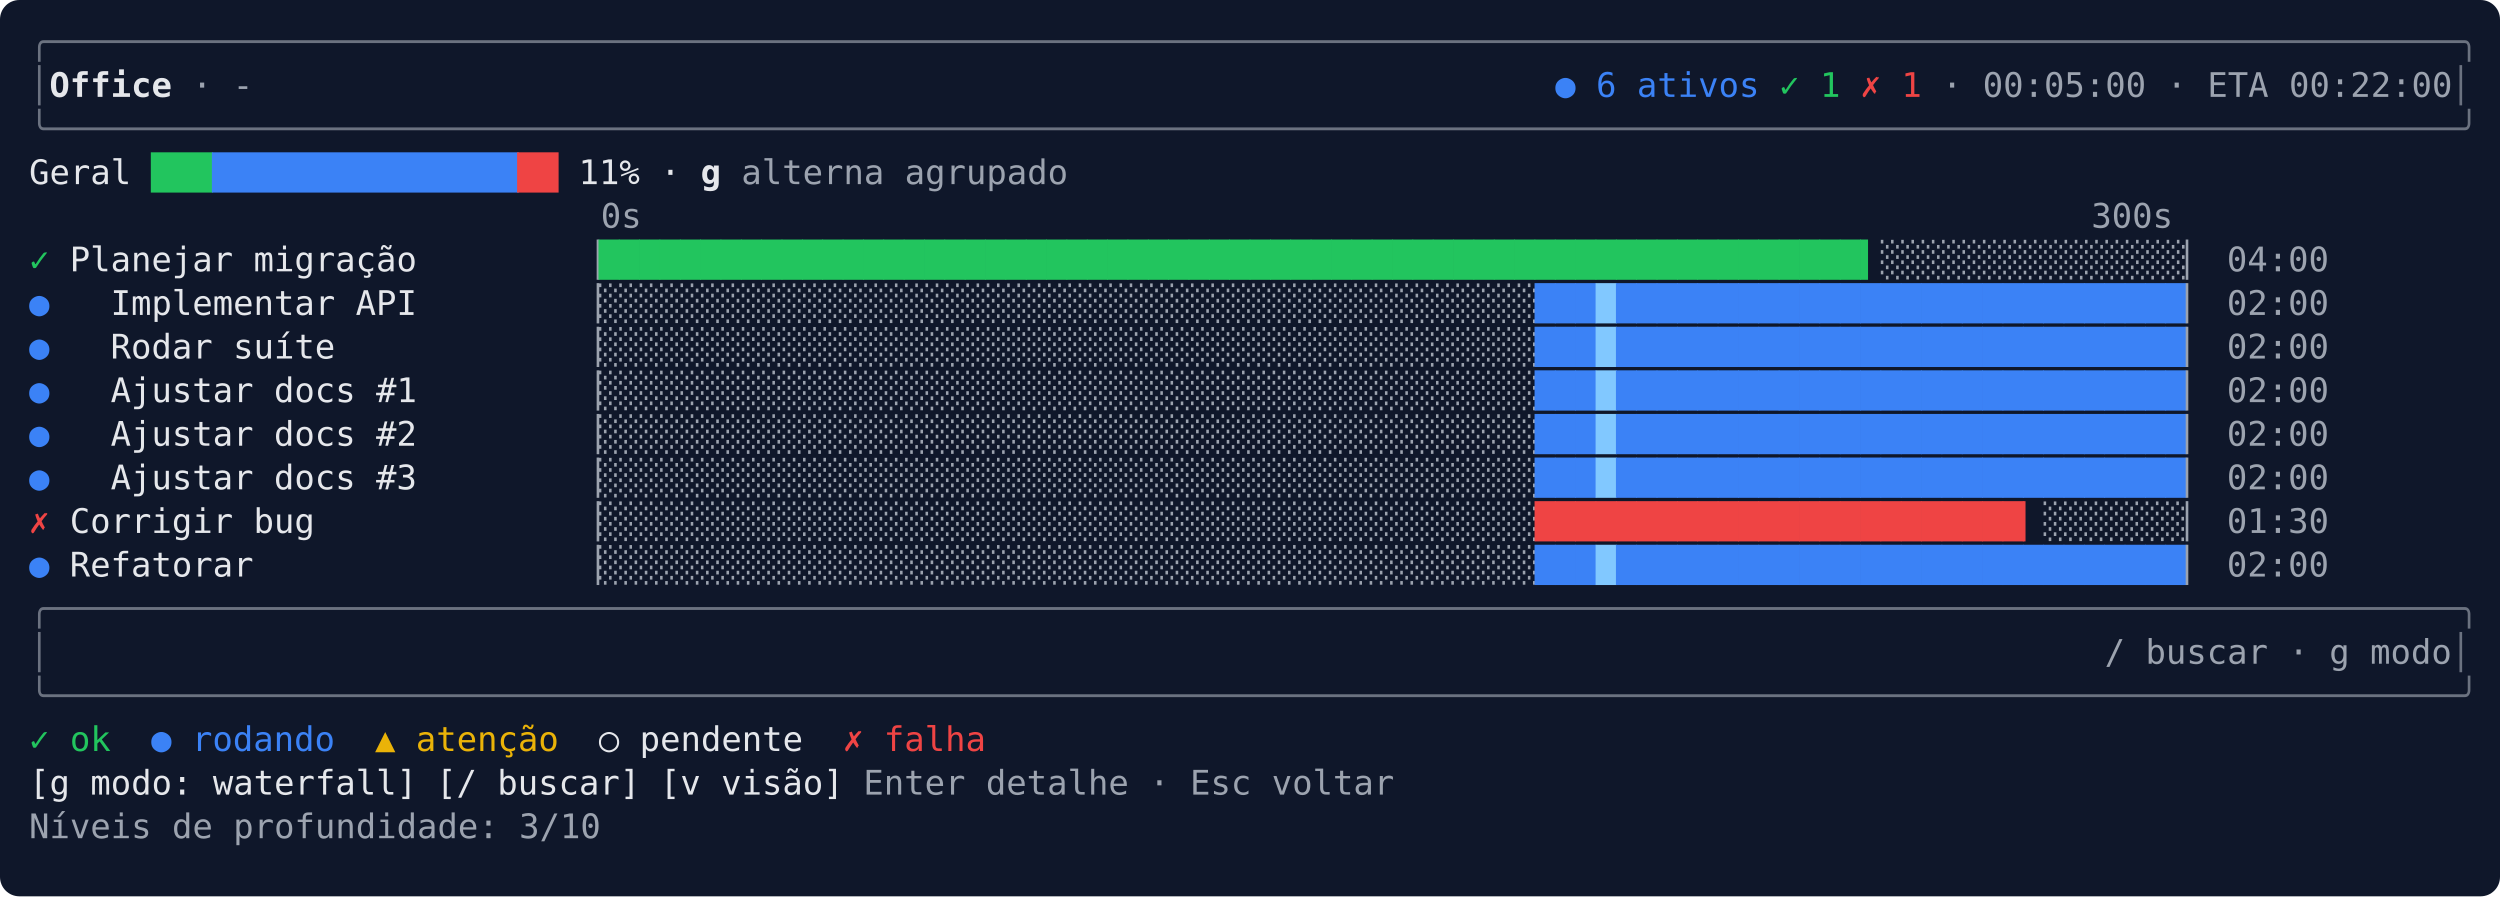
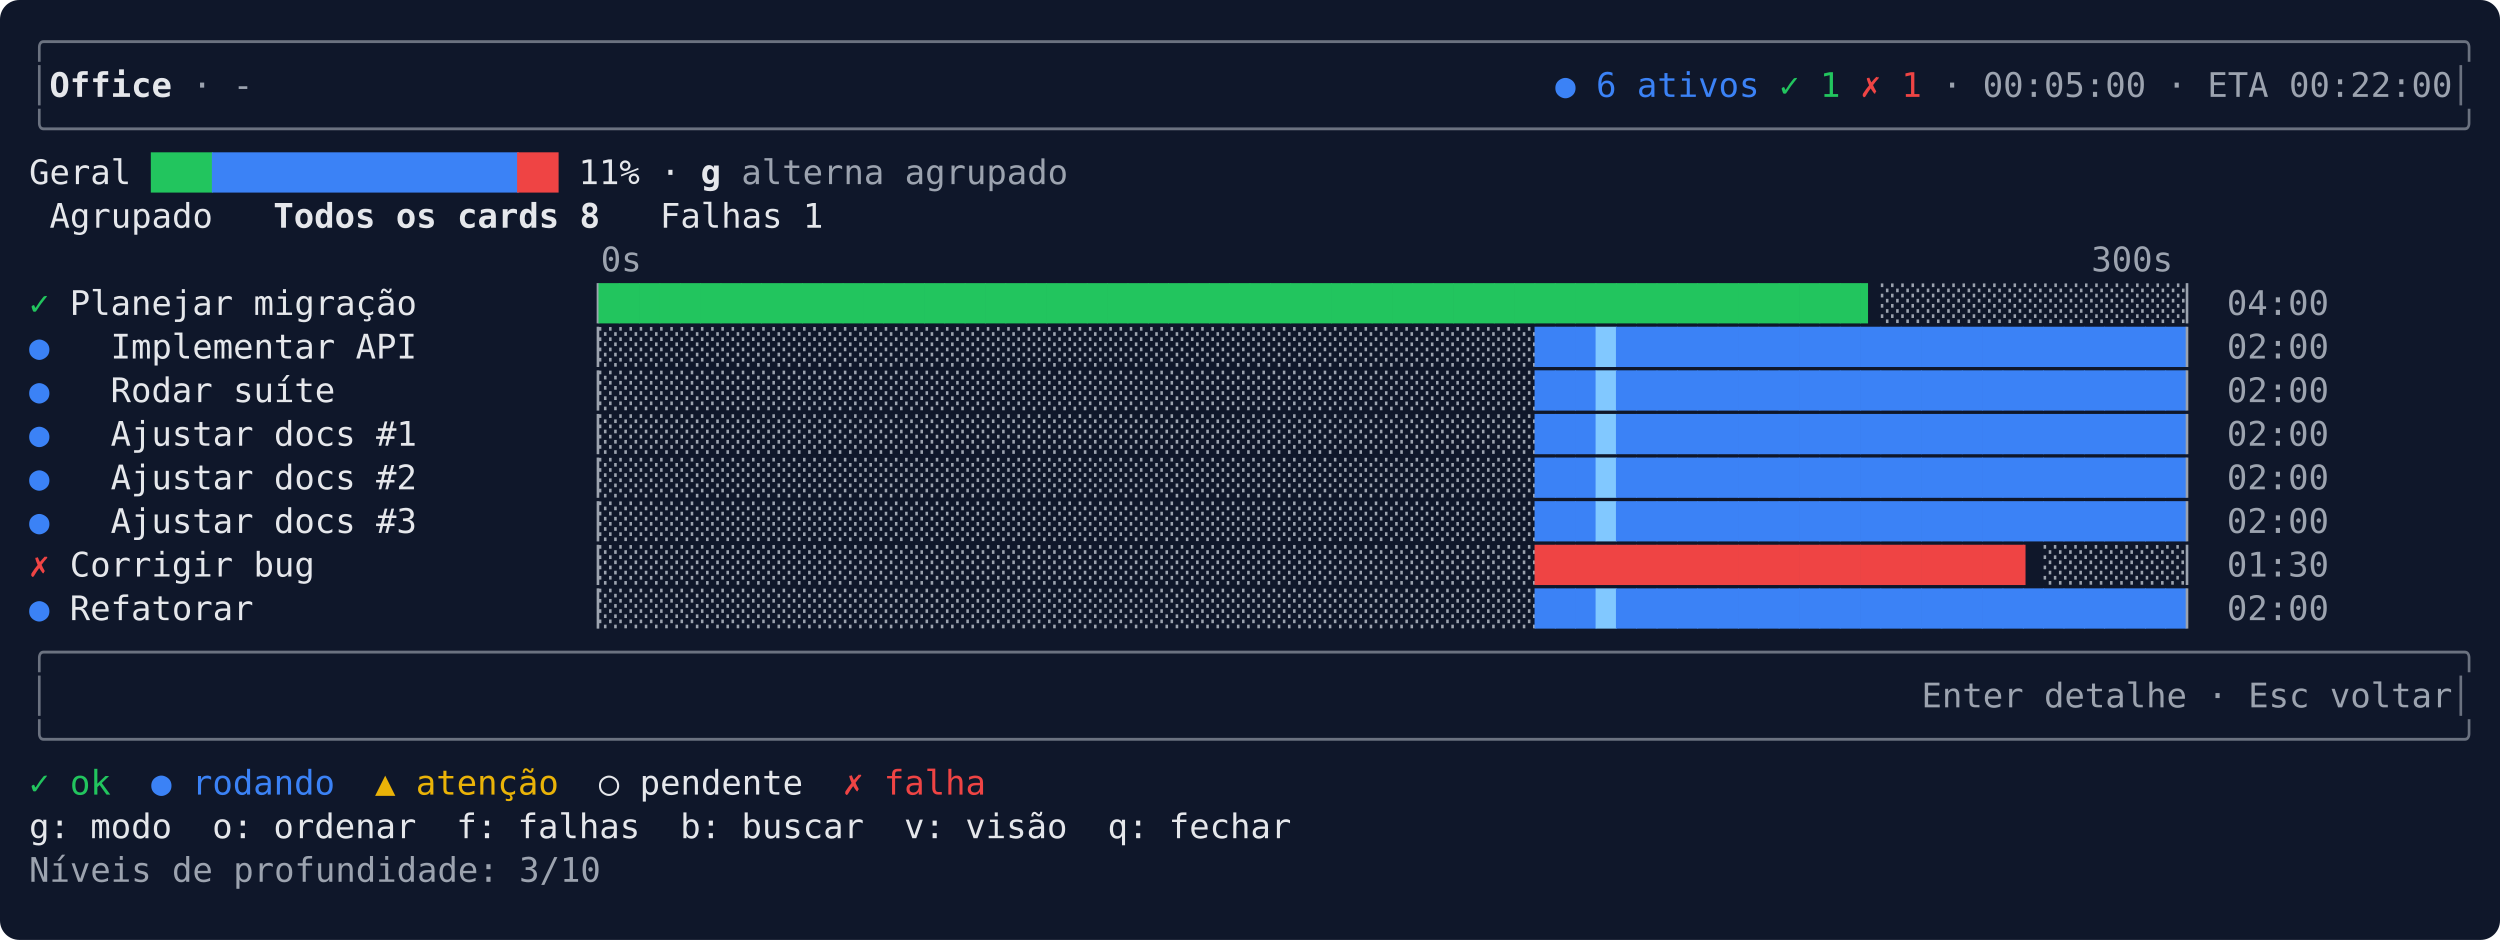
- <svg xmlns="http://www.w3.org/2000/svg" width="1032" height="370" font-family="Menlo,Consolas,monospace" font-size="14">
+ <svg xmlns="http://www.w3.org/2000/svg" width="1032" height="388" font-family="Menlo,Consolas,monospace" font-size="14">
  <rect width="100%" height="100%" rx="8" fill="#0f172a" />
  <text y="22">
    <tspan x="12.0" fill="#6b7280" xml:space="preserve">╭──────────────────────────────────────────────────────────────────────────────────────────────────────────────────────╮</tspan>
  </text>
  <text y="40">
    <tspan x="12.0" fill="#6b7280" xml:space="preserve">│</tspan>
    <tspan x="20.4" fill="#e5e7eb" font-weight="bold" xml:space="preserve">Office</tspan>
    <tspan x="70.8" fill="#9ca3af" xml:space="preserve"> · -</tspan>
    <tspan x="104.4" fill="#e5e7eb" xml:space="preserve">                                                                </tspan>
    <tspan x="642.0" fill="#3b82f6" xml:space="preserve">● 6 ativos</tspan>
    <tspan x="726.0" fill="#22c55e" xml:space="preserve"> ✓ 1</tspan>
    <tspan x="759.6" fill="#ef4444" xml:space="preserve"> ✗ 1</tspan>
    <tspan x="793.2" fill="#9ca3af" xml:space="preserve"> · 00:05:00 · ETA 00:22:00</tspan>
    <tspan x="1011.6" fill="#6b7280" xml:space="preserve">│</tspan>
  </text>
  <text y="58">
    <tspan x="12.0" fill="#6b7280" xml:space="preserve">╰──────────────────────────────────────────────────────────────────────────────────────────────────────────────────────╯</tspan>
  </text>
  <text y="76">
    <tspan x="12.0" fill="#e5e7eb" xml:space="preserve">Geral </tspan>
    <tspan x="62.4" fill="#22c55e" xml:space="preserve">███</tspan>
    <tspan x="87.6" fill="#3b82f6" xml:space="preserve">███████████████</tspan>
    <tspan x="213.6" fill="#ef4444" xml:space="preserve">██</tspan>
    <tspan x="230.4" fill="#9ca3af" xml:space="preserve" />
    <tspan x="230.4" fill="#e5e7eb" xml:space="preserve"> 11% · </tspan>
    <tspan x="289.2" fill="#e5e7eb" font-weight="bold" xml:space="preserve">g</tspan>
    <tspan x="297.6" fill="#9ca3af" xml:space="preserve"> alterna agrupado</tspan>
  </text>
  <text y="94">
+     <tspan x="12.0" fill="#e5e7eb" xml:space="preserve"> Agrupado </tspan>
+     <tspan x="96.0" fill="#e5e7eb" xml:space="preserve"> </tspan>
+     <tspan x="104.4" fill="#e5e7eb" font-weight="bold" xml:space="preserve"> Todos os cards 8 </tspan>
+     <tspan x="255.6" fill="#e5e7eb" xml:space="preserve"> </tspan>
+     <tspan x="264.0" fill="#e5e7eb" xml:space="preserve"> Falhas 1 </tspan>
+     <tspan x="348.0" fill="#e5e7eb" xml:space="preserve"> </tspan>
+   </text>
+   <text y="112">
    <tspan x="12.0" fill="#9ca3af" xml:space="preserve">                            0s                                                                       300s</tspan>
  </text>
-   <text y="112">
+   <text y="130">
    <tspan x="12.0" fill="#22c55e" xml:space="preserve">✓ </tspan>
    <tspan x="28.8" fill="#e5e7eb" xml:space="preserve">Planejar migração       </tspan>
    <tspan x="230.4" fill="#9ca3af" xml:space="preserve"> ▕</tspan>
    <tspan x="247.2" fill="#9ca3af" xml:space="preserve" />
    <tspan x="247.2" fill="#22c55e" xml:space="preserve">█</tspan>
    <tspan x="255.6" fill="#22c55e" xml:space="preserve">█</tspan>
    <tspan x="264.0" fill="#22c55e" xml:space="preserve">█</tspan>
    <tspan x="272.4" fill="#22c55e" xml:space="preserve">█</tspan>
    <tspan x="280.8" fill="#22c55e" xml:space="preserve">█</tspan>
    <tspan x="289.2" fill="#22c55e" xml:space="preserve">█</tspan>
    <tspan x="297.6" fill="#22c55e" xml:space="preserve">█</tspan>
    <tspan x="306.0" fill="#22c55e" xml:space="preserve">█</tspan>
    <tspan x="314.4" fill="#22c55e" xml:space="preserve">█</tspan>
    <tspan x="322.8" fill="#22c55e" xml:space="preserve">█</tspan>
    <tspan x="331.2" fill="#22c55e" xml:space="preserve">█</tspan>
    <tspan x="339.6" fill="#22c55e" xml:space="preserve">█</tspan>
    <tspan x="348.0" fill="#22c55e" xml:space="preserve">█</tspan>
    <tspan x="356.4" fill="#22c55e" xml:space="preserve">█</tspan>
    <tspan x="364.8" fill="#22c55e" xml:space="preserve">█</tspan>
    <tspan x="373.2" fill="#22c55e" xml:space="preserve">█</tspan>
    <tspan x="381.6" fill="#22c55e" xml:space="preserve">█</tspan>
    <tspan x="390.0" fill="#22c55e" xml:space="preserve">█</tspan>
    <tspan x="398.4" fill="#22c55e" xml:space="preserve">█</tspan>
    <tspan x="406.8" fill="#22c55e" xml:space="preserve">█</tspan>
    <tspan x="415.2" fill="#22c55e" xml:space="preserve">█</tspan>
    <tspan x="423.6" fill="#22c55e" xml:space="preserve">█</tspan>
    <tspan x="432.0" fill="#22c55e" xml:space="preserve">█</tspan>
    <tspan x="440.4" fill="#22c55e" xml:space="preserve">█</tspan>
    <tspan x="448.8" fill="#22c55e" xml:space="preserve">█</tspan>
    <tspan x="457.2" fill="#22c55e" xml:space="preserve">█</tspan>
    <tspan x="465.6" fill="#22c55e" xml:space="preserve">█</tspan>
    <tspan x="474.0" fill="#22c55e" xml:space="preserve">█</tspan>
    <tspan x="482.4" fill="#22c55e" xml:space="preserve">█</tspan>
    <tspan x="490.8" fill="#22c55e" xml:space="preserve">█</tspan>
    <tspan x="499.2" fill="#22c55e" xml:space="preserve">█</tspan>
    <tspan x="507.6" fill="#22c55e" xml:space="preserve">█</tspan>
    <tspan x="516.0" fill="#22c55e" xml:space="preserve">█</tspan>
    <tspan x="524.4" fill="#22c55e" xml:space="preserve">█</tspan>
    <tspan x="532.8" fill="#22c55e" xml:space="preserve">█</tspan>
    <tspan x="541.2" fill="#22c55e" xml:space="preserve">█</tspan>
    <tspan x="549.6" fill="#22c55e" xml:space="preserve">█</tspan>
    <tspan x="558.0" fill="#22c55e" xml:space="preserve">█</tspan>
    <tspan x="566.4" fill="#22c55e" xml:space="preserve">█</tspan>
    <tspan x="574.8" fill="#22c55e" xml:space="preserve">█</tspan>
    <tspan x="583.2" fill="#22c55e" xml:space="preserve">█</tspan>
    <tspan x="591.6" fill="#22c55e" xml:space="preserve">█</tspan>
    <tspan x="600.0" fill="#22c55e" xml:space="preserve">█</tspan>
    <tspan x="608.4" fill="#22c55e" xml:space="preserve">█</tspan>
    <tspan x="616.8" fill="#22c55e" xml:space="preserve">█</tspan>
    <tspan x="625.2" fill="#22c55e" xml:space="preserve">█</tspan>
    <tspan x="633.6" fill="#22c55e" xml:space="preserve">█</tspan>
    <tspan x="642.0" fill="#22c55e" xml:space="preserve">█</tspan>
    <tspan x="650.4" fill="#22c55e" xml:space="preserve">█</tspan>
    <tspan x="658.8" fill="#22c55e" xml:space="preserve">█</tspan>
    <tspan x="667.2" fill="#22c55e" xml:space="preserve">█</tspan>
    <tspan x="675.6" fill="#22c55e" xml:space="preserve">█</tspan>
    <tspan x="684.0" fill="#22c55e" xml:space="preserve">█</tspan>
    <tspan x="692.4" fill="#22c55e" xml:space="preserve">█</tspan>
    <tspan x="700.8" fill="#22c55e" xml:space="preserve">█</tspan>
    <tspan x="709.2" fill="#22c55e" xml:space="preserve">█</tspan>
    <tspan x="717.6" fill="#22c55e" xml:space="preserve">█</tspan>
    <tspan x="726.0" fill="#22c55e" xml:space="preserve">█</tspan>
    <tspan x="734.4" fill="#22c55e" xml:space="preserve">█</tspan>
    <tspan x="742.8" fill="#22c55e" xml:space="preserve">█</tspan>
    <tspan x="751.2" fill="#22c55e" xml:space="preserve">█</tspan>
    <tspan x="759.6" fill="#22c55e" xml:space="preserve">█</tspan>
    <tspan x="768.0" fill="#22c55e" xml:space="preserve">▍</tspan>
    <tspan x="776.4" fill="#9ca3af" xml:space="preserve">░░░░░░░░░░░░░░░</tspan>
    <tspan x="902.4" fill="#9ca3af" xml:space="preserve">▏ 04:00</tspan>
  </text>
-   <text y="130">
+   <text y="148">
    <tspan x="12.0" fill="#3b82f6" xml:space="preserve">● </tspan>
    <tspan x="28.8" fill="#e5e7eb" xml:space="preserve">  Implementar API       </tspan>
    <tspan x="230.4" fill="#9ca3af" xml:space="preserve"> ▕</tspan>
    <tspan x="247.2" fill="#9ca3af" xml:space="preserve">░░░░░░░░░░░░░░░░░░░░░░░░░░░░░░░░░░░░░░░░░░░░░░</tspan>
    <tspan x="633.6" fill="#3b82f6" xml:space="preserve">█</tspan>
    <tspan x="642.0" fill="#3b82f6" xml:space="preserve">█</tspan>
    <tspan x="650.4" fill="#3b82f6" xml:space="preserve">█</tspan>
    <tspan x="658.8" fill="#81c8ff" xml:space="preserve">█</tspan>
    <tspan x="667.2" fill="#3b82f6" xml:space="preserve">█</tspan>
    <tspan x="675.6" fill="#3b82f6" xml:space="preserve">█</tspan>
    <tspan x="684.0" fill="#3b82f6" xml:space="preserve">█</tspan>
    <tspan x="692.4" fill="#3b82f6" xml:space="preserve">█</tspan>
    <tspan x="700.8" fill="#3b82f6" xml:space="preserve">█</tspan>
    <tspan x="709.2" fill="#3b82f6" xml:space="preserve">█</tspan>
    <tspan x="717.6" fill="#3b82f6" xml:space="preserve">█</tspan>
    <tspan x="726.0" fill="#3b82f6" xml:space="preserve">█</tspan>
    <tspan x="734.4" fill="#3b82f6" xml:space="preserve">█</tspan>
    <tspan x="742.8" fill="#3b82f6" xml:space="preserve">█</tspan>
    <tspan x="751.2" fill="#3b82f6" xml:space="preserve">█</tspan>
    <tspan x="759.6" fill="#3b82f6" xml:space="preserve">█</tspan>
    <tspan x="768.0" fill="#3b82f6" xml:space="preserve">█</tspan>
    <tspan x="776.4" fill="#3b82f6" xml:space="preserve">█</tspan>
    <tspan x="784.8" fill="#3b82f6" xml:space="preserve">█</tspan>
    <tspan x="793.2" fill="#3b82f6" xml:space="preserve">█</tspan>
    <tspan x="801.6" fill="#3b82f6" xml:space="preserve">█</tspan>
    <tspan x="810.0" fill="#3b82f6" xml:space="preserve">█</tspan>
    <tspan x="818.4" fill="#3b82f6" xml:space="preserve">█</tspan>
    <tspan x="826.8" fill="#3b82f6" xml:space="preserve">█</tspan>
    <tspan x="835.2" fill="#3b82f6" xml:space="preserve">█</tspan>
    <tspan x="843.6" fill="#3b82f6" xml:space="preserve">█</tspan>
    <tspan x="852.0" fill="#3b82f6" xml:space="preserve">█</tspan>
    <tspan x="860.4" fill="#3b82f6" xml:space="preserve">█</tspan>
    <tspan x="868.8" fill="#3b82f6" xml:space="preserve">█</tspan>
    <tspan x="877.2" fill="#3b82f6" xml:space="preserve">█</tspan>
    <tspan x="885.6" fill="#3b82f6" xml:space="preserve">█</tspan>
    <tspan x="894.0" fill="#3b82f6" xml:space="preserve">█</tspan>
    <tspan x="902.4" fill="#9ca3af" xml:space="preserve" />
    <tspan x="902.4" fill="#9ca3af" xml:space="preserve">▏ 02:00</tspan>
  </text>
-   <text y="148">
+   <text y="166">
    <tspan x="12.0" fill="#3b82f6" xml:space="preserve">● </tspan>
    <tspan x="28.8" fill="#e5e7eb" xml:space="preserve">  Rodar suíte           </tspan>
    <tspan x="230.4" fill="#9ca3af" xml:space="preserve"> ▕</tspan>
    <tspan x="247.2" fill="#9ca3af" xml:space="preserve">░░░░░░░░░░░░░░░░░░░░░░░░░░░░░░░░░░░░░░░░░░░░░░</tspan>
    <tspan x="633.6" fill="#3b82f6" xml:space="preserve">█</tspan>
    <tspan x="642.0" fill="#3b82f6" xml:space="preserve">█</tspan>
    <tspan x="650.4" fill="#3b82f6" xml:space="preserve">█</tspan>
    <tspan x="658.8" fill="#81c8ff" xml:space="preserve">█</tspan>
    <tspan x="667.2" fill="#3b82f6" xml:space="preserve">█</tspan>
    <tspan x="675.6" fill="#3b82f6" xml:space="preserve">█</tspan>
    <tspan x="684.0" fill="#3b82f6" xml:space="preserve">█</tspan>
    <tspan x="692.4" fill="#3b82f6" xml:space="preserve">█</tspan>
    <tspan x="700.8" fill="#3b82f6" xml:space="preserve">█</tspan>
    <tspan x="709.2" fill="#3b82f6" xml:space="preserve">█</tspan>
    <tspan x="717.6" fill="#3b82f6" xml:space="preserve">█</tspan>
    <tspan x="726.0" fill="#3b82f6" xml:space="preserve">█</tspan>
    <tspan x="734.4" fill="#3b82f6" xml:space="preserve">█</tspan>
    <tspan x="742.8" fill="#3b82f6" xml:space="preserve">█</tspan>
    <tspan x="751.2" fill="#3b82f6" xml:space="preserve">█</tspan>
    <tspan x="759.6" fill="#3b82f6" xml:space="preserve">█</tspan>
    <tspan x="768.0" fill="#3b82f6" xml:space="preserve">█</tspan>
    <tspan x="776.4" fill="#3b82f6" xml:space="preserve">█</tspan>
    <tspan x="784.8" fill="#3b82f6" xml:space="preserve">█</tspan>
    <tspan x="793.2" fill="#3b82f6" xml:space="preserve">█</tspan>
    <tspan x="801.6" fill="#3b82f6" xml:space="preserve">█</tspan>
    <tspan x="810.0" fill="#3b82f6" xml:space="preserve">█</tspan>
    <tspan x="818.4" fill="#3b82f6" xml:space="preserve">█</tspan>
    <tspan x="826.8" fill="#3b82f6" xml:space="preserve">█</tspan>
    <tspan x="835.2" fill="#3b82f6" xml:space="preserve">█</tspan>
    <tspan x="843.6" fill="#3b82f6" xml:space="preserve">█</tspan>
    <tspan x="852.0" fill="#3b82f6" xml:space="preserve">█</tspan>
    <tspan x="860.4" fill="#3b82f6" xml:space="preserve">█</tspan>
    <tspan x="868.8" fill="#3b82f6" xml:space="preserve">█</tspan>
    <tspan x="877.2" fill="#3b82f6" xml:space="preserve">█</tspan>
    <tspan x="885.6" fill="#3b82f6" xml:space="preserve">█</tspan>
    <tspan x="894.0" fill="#3b82f6" xml:space="preserve">█</tspan>
    <tspan x="902.4" fill="#9ca3af" xml:space="preserve" />
    <tspan x="902.4" fill="#9ca3af" xml:space="preserve">▏ 02:00</tspan>
  </text>
-   <text y="166">
+   <text y="184">
    <tspan x="12.0" fill="#3b82f6" xml:space="preserve">● </tspan>
    <tspan x="28.8" fill="#e5e7eb" xml:space="preserve">  Ajustar docs #1       </tspan>
    <tspan x="230.4" fill="#9ca3af" xml:space="preserve"> ▕</tspan>
    <tspan x="247.2" fill="#9ca3af" xml:space="preserve">░░░░░░░░░░░░░░░░░░░░░░░░░░░░░░░░░░░░░░░░░░░░░░</tspan>
    <tspan x="633.6" fill="#3b82f6" xml:space="preserve">█</tspan>
    <tspan x="642.0" fill="#3b82f6" xml:space="preserve">█</tspan>
    <tspan x="650.4" fill="#3b82f6" xml:space="preserve">█</tspan>
    <tspan x="658.8" fill="#81c8ff" xml:space="preserve">█</tspan>
    <tspan x="667.2" fill="#3b82f6" xml:space="preserve">█</tspan>
    <tspan x="675.6" fill="#3b82f6" xml:space="preserve">█</tspan>
    <tspan x="684.0" fill="#3b82f6" xml:space="preserve">█</tspan>
    <tspan x="692.4" fill="#3b82f6" xml:space="preserve">█</tspan>
    <tspan x="700.8" fill="#3b82f6" xml:space="preserve">█</tspan>
    <tspan x="709.2" fill="#3b82f6" xml:space="preserve">█</tspan>
    <tspan x="717.6" fill="#3b82f6" xml:space="preserve">█</tspan>
    <tspan x="726.0" fill="#3b82f6" xml:space="preserve">█</tspan>
    <tspan x="734.4" fill="#3b82f6" xml:space="preserve">█</tspan>
    <tspan x="742.8" fill="#3b82f6" xml:space="preserve">█</tspan>
    <tspan x="751.2" fill="#3b82f6" xml:space="preserve">█</tspan>
    <tspan x="759.6" fill="#3b82f6" xml:space="preserve">█</tspan>
    <tspan x="768.0" fill="#3b82f6" xml:space="preserve">█</tspan>
    <tspan x="776.4" fill="#3b82f6" xml:space="preserve">█</tspan>
    <tspan x="784.8" fill="#3b82f6" xml:space="preserve">█</tspan>
    <tspan x="793.2" fill="#3b82f6" xml:space="preserve">█</tspan>
    <tspan x="801.6" fill="#3b82f6" xml:space="preserve">█</tspan>
    <tspan x="810.0" fill="#3b82f6" xml:space="preserve">█</tspan>
    <tspan x="818.4" fill="#3b82f6" xml:space="preserve">█</tspan>
    <tspan x="826.8" fill="#3b82f6" xml:space="preserve">█</tspan>
    <tspan x="835.2" fill="#3b82f6" xml:space="preserve">█</tspan>
    <tspan x="843.6" fill="#3b82f6" xml:space="preserve">█</tspan>
    <tspan x="852.0" fill="#3b82f6" xml:space="preserve">█</tspan>
    <tspan x="860.4" fill="#3b82f6" xml:space="preserve">█</tspan>
    <tspan x="868.8" fill="#3b82f6" xml:space="preserve">█</tspan>
    <tspan x="877.2" fill="#3b82f6" xml:space="preserve">█</tspan>
    <tspan x="885.6" fill="#3b82f6" xml:space="preserve">█</tspan>
    <tspan x="894.0" fill="#3b82f6" xml:space="preserve">█</tspan>
    <tspan x="902.4" fill="#9ca3af" xml:space="preserve" />
    <tspan x="902.4" fill="#9ca3af" xml:space="preserve">▏ 02:00</tspan>
  </text>
-   <text y="184">
+   <text y="202">
    <tspan x="12.0" fill="#3b82f6" xml:space="preserve">● </tspan>
    <tspan x="28.8" fill="#e5e7eb" xml:space="preserve">  Ajustar docs #2       </tspan>
    <tspan x="230.4" fill="#9ca3af" xml:space="preserve"> ▕</tspan>
    <tspan x="247.2" fill="#9ca3af" xml:space="preserve">░░░░░░░░░░░░░░░░░░░░░░░░░░░░░░░░░░░░░░░░░░░░░░</tspan>
    <tspan x="633.6" fill="#3b82f6" xml:space="preserve">█</tspan>
    <tspan x="642.0" fill="#3b82f6" xml:space="preserve">█</tspan>
    <tspan x="650.4" fill="#3b82f6" xml:space="preserve">█</tspan>
    <tspan x="658.8" fill="#81c8ff" xml:space="preserve">█</tspan>
    <tspan x="667.2" fill="#3b82f6" xml:space="preserve">█</tspan>
    <tspan x="675.6" fill="#3b82f6" xml:space="preserve">█</tspan>
    <tspan x="684.0" fill="#3b82f6" xml:space="preserve">█</tspan>
    <tspan x="692.4" fill="#3b82f6" xml:space="preserve">█</tspan>
    <tspan x="700.8" fill="#3b82f6" xml:space="preserve">█</tspan>
    <tspan x="709.2" fill="#3b82f6" xml:space="preserve">█</tspan>
    <tspan x="717.6" fill="#3b82f6" xml:space="preserve">█</tspan>
    <tspan x="726.0" fill="#3b82f6" xml:space="preserve">█</tspan>
    <tspan x="734.4" fill="#3b82f6" xml:space="preserve">█</tspan>
    <tspan x="742.8" fill="#3b82f6" xml:space="preserve">█</tspan>
    <tspan x="751.2" fill="#3b82f6" xml:space="preserve">█</tspan>
    <tspan x="759.6" fill="#3b82f6" xml:space="preserve">█</tspan>
    <tspan x="768.0" fill="#3b82f6" xml:space="preserve">█</tspan>
    <tspan x="776.4" fill="#3b82f6" xml:space="preserve">█</tspan>
    <tspan x="784.8" fill="#3b82f6" xml:space="preserve">█</tspan>
    <tspan x="793.2" fill="#3b82f6" xml:space="preserve">█</tspan>
    <tspan x="801.6" fill="#3b82f6" xml:space="preserve">█</tspan>
    <tspan x="810.0" fill="#3b82f6" xml:space="preserve">█</tspan>
    <tspan x="818.4" fill="#3b82f6" xml:space="preserve">█</tspan>
    <tspan x="826.8" fill="#3b82f6" xml:space="preserve">█</tspan>
    <tspan x="835.2" fill="#3b82f6" xml:space="preserve">█</tspan>
    <tspan x="843.6" fill="#3b82f6" xml:space="preserve">█</tspan>
    <tspan x="852.0" fill="#3b82f6" xml:space="preserve">█</tspan>
    <tspan x="860.4" fill="#3b82f6" xml:space="preserve">█</tspan>
    <tspan x="868.8" fill="#3b82f6" xml:space="preserve">█</tspan>
    <tspan x="877.2" fill="#3b82f6" xml:space="preserve">█</tspan>
    <tspan x="885.6" fill="#3b82f6" xml:space="preserve">█</tspan>
    <tspan x="894.0" fill="#3b82f6" xml:space="preserve">█</tspan>
    <tspan x="902.4" fill="#9ca3af" xml:space="preserve" />
    <tspan x="902.4" fill="#9ca3af" xml:space="preserve">▏ 02:00</tspan>
  </text>
-   <text y="202">
+   <text y="220">
    <tspan x="12.0" fill="#3b82f6" xml:space="preserve">● </tspan>
    <tspan x="28.8" fill="#e5e7eb" xml:space="preserve">  Ajustar docs #3       </tspan>
    <tspan x="230.4" fill="#9ca3af" xml:space="preserve"> ▕</tspan>
    <tspan x="247.2" fill="#9ca3af" xml:space="preserve">░░░░░░░░░░░░░░░░░░░░░░░░░░░░░░░░░░░░░░░░░░░░░░</tspan>
    <tspan x="633.6" fill="#3b82f6" xml:space="preserve">█</tspan>
    <tspan x="642.0" fill="#3b82f6" xml:space="preserve">█</tspan>
    <tspan x="650.4" fill="#3b82f6" xml:space="preserve">█</tspan>
    <tspan x="658.8" fill="#81c8ff" xml:space="preserve">█</tspan>
    <tspan x="667.2" fill="#3b82f6" xml:space="preserve">█</tspan>
    <tspan x="675.6" fill="#3b82f6" xml:space="preserve">█</tspan>
    <tspan x="684.0" fill="#3b82f6" xml:space="preserve">█</tspan>
    <tspan x="692.4" fill="#3b82f6" xml:space="preserve">█</tspan>
    <tspan x="700.8" fill="#3b82f6" xml:space="preserve">█</tspan>
    <tspan x="709.2" fill="#3b82f6" xml:space="preserve">█</tspan>
    <tspan x="717.6" fill="#3b82f6" xml:space="preserve">█</tspan>
    <tspan x="726.0" fill="#3b82f6" xml:space="preserve">█</tspan>
    <tspan x="734.4" fill="#3b82f6" xml:space="preserve">█</tspan>
    <tspan x="742.8" fill="#3b82f6" xml:space="preserve">█</tspan>
    <tspan x="751.2" fill="#3b82f6" xml:space="preserve">█</tspan>
    <tspan x="759.6" fill="#3b82f6" xml:space="preserve">█</tspan>
    <tspan x="768.0" fill="#3b82f6" xml:space="preserve">█</tspan>
    <tspan x="776.4" fill="#3b82f6" xml:space="preserve">█</tspan>
    <tspan x="784.8" fill="#3b82f6" xml:space="preserve">█</tspan>
    <tspan x="793.2" fill="#3b82f6" xml:space="preserve">█</tspan>
    <tspan x="801.6" fill="#3b82f6" xml:space="preserve">█</tspan>
    <tspan x="810.0" fill="#3b82f6" xml:space="preserve">█</tspan>
    <tspan x="818.4" fill="#3b82f6" xml:space="preserve">█</tspan>
    <tspan x="826.8" fill="#3b82f6" xml:space="preserve">█</tspan>
    <tspan x="835.2" fill="#3b82f6" xml:space="preserve">█</tspan>
    <tspan x="843.6" fill="#3b82f6" xml:space="preserve">█</tspan>
    <tspan x="852.0" fill="#3b82f6" xml:space="preserve">█</tspan>
    <tspan x="860.4" fill="#3b82f6" xml:space="preserve">█</tspan>
    <tspan x="868.8" fill="#3b82f6" xml:space="preserve">█</tspan>
    <tspan x="877.2" fill="#3b82f6" xml:space="preserve">█</tspan>
    <tspan x="885.6" fill="#3b82f6" xml:space="preserve">█</tspan>
    <tspan x="894.0" fill="#3b82f6" xml:space="preserve">█</tspan>
    <tspan x="902.4" fill="#9ca3af" xml:space="preserve" />
    <tspan x="902.4" fill="#9ca3af" xml:space="preserve">▏ 02:00</tspan>
  </text>
-   <text y="220">
+   <text y="238">
    <tspan x="12.0" fill="#ef4444" xml:space="preserve">✗ </tspan>
    <tspan x="28.8" fill="#e5e7eb" xml:space="preserve">Corrigir bug            </tspan>
    <tspan x="230.4" fill="#9ca3af" xml:space="preserve"> ▕</tspan>
    <tspan x="247.2" fill="#9ca3af" xml:space="preserve">░░░░░░░░░░░░░░░░░░░░░░░░░░░░░░░░░░░░░░░░░░░░░░</tspan>
    <tspan x="633.6" fill="#ef4444" xml:space="preserve">█</tspan>
    <tspan x="642.0" fill="#ef4444" xml:space="preserve">█</tspan>
    <tspan x="650.4" fill="#ef4444" xml:space="preserve">█</tspan>
    <tspan x="658.8" fill="#ef4444" xml:space="preserve">█</tspan>
    <tspan x="667.2" fill="#ef4444" xml:space="preserve">█</tspan>
    <tspan x="675.6" fill="#ef4444" xml:space="preserve">█</tspan>
    <tspan x="684.0" fill="#ef4444" xml:space="preserve">█</tspan>
    <tspan x="692.4" fill="#ef4444" xml:space="preserve">█</tspan>
    <tspan x="700.8" fill="#ef4444" xml:space="preserve">█</tspan>
    <tspan x="709.2" fill="#ef4444" xml:space="preserve">█</tspan>
    <tspan x="717.6" fill="#ef4444" xml:space="preserve">█</tspan>
    <tspan x="726.0" fill="#ef4444" xml:space="preserve">█</tspan>
    <tspan x="734.4" fill="#ef4444" xml:space="preserve">█</tspan>
    <tspan x="742.8" fill="#ef4444" xml:space="preserve">█</tspan>
    <tspan x="751.2" fill="#ef4444" xml:space="preserve">█</tspan>
    <tspan x="759.6" fill="#ef4444" xml:space="preserve">█</tspan>
    <tspan x="768.0" fill="#ef4444" xml:space="preserve">█</tspan>
    <tspan x="776.4" fill="#ef4444" xml:space="preserve">█</tspan>
    <tspan x="784.8" fill="#ef4444" xml:space="preserve">█</tspan>
    <tspan x="793.2" fill="#ef4444" xml:space="preserve">█</tspan>
    <tspan x="801.6" fill="#ef4444" xml:space="preserve">█</tspan>
    <tspan x="810.0" fill="#ef4444" xml:space="preserve">█</tspan>
    <tspan x="818.4" fill="#ef4444" xml:space="preserve">█</tspan>
    <tspan x="826.8" fill="#ef4444" xml:space="preserve">█</tspan>
    <tspan x="835.2" fill="#ef4444" xml:space="preserve">▏</tspan>
    <tspan x="843.6" fill="#9ca3af" xml:space="preserve">░░░░░░░</tspan>
    <tspan x="902.4" fill="#9ca3af" xml:space="preserve">▏ 01:30</tspan>
  </text>
-   <text y="238">
+   <text y="256">
    <tspan x="12.0" fill="#3b82f6" xml:space="preserve">● </tspan>
    <tspan x="28.8" fill="#e5e7eb" xml:space="preserve">Refatorar               </tspan>
    <tspan x="230.4" fill="#9ca3af" xml:space="preserve"> ▕</tspan>
    <tspan x="247.2" fill="#9ca3af" xml:space="preserve">░░░░░░░░░░░░░░░░░░░░░░░░░░░░░░░░░░░░░░░░░░░░░░</tspan>
    <tspan x="633.6" fill="#3b82f6" xml:space="preserve">█</tspan>
    <tspan x="642.0" fill="#3b82f6" xml:space="preserve">█</tspan>
    <tspan x="650.4" fill="#3b82f6" xml:space="preserve">█</tspan>
    <tspan x="658.8" fill="#81c8ff" xml:space="preserve">█</tspan>
    <tspan x="667.2" fill="#3b82f6" xml:space="preserve">█</tspan>
    <tspan x="675.6" fill="#3b82f6" xml:space="preserve">█</tspan>
    <tspan x="684.0" fill="#3b82f6" xml:space="preserve">█</tspan>
    <tspan x="692.4" fill="#3b82f6" xml:space="preserve">█</tspan>
    <tspan x="700.8" fill="#3b82f6" xml:space="preserve">█</tspan>
    <tspan x="709.2" fill="#3b82f6" xml:space="preserve">█</tspan>
    <tspan x="717.6" fill="#3b82f6" xml:space="preserve">█</tspan>
    <tspan x="726.0" fill="#3b82f6" xml:space="preserve">█</tspan>
    <tspan x="734.4" fill="#3b82f6" xml:space="preserve">█</tspan>
    <tspan x="742.8" fill="#3b82f6" xml:space="preserve">█</tspan>
    <tspan x="751.2" fill="#3b82f6" xml:space="preserve">█</tspan>
    <tspan x="759.6" fill="#3b82f6" xml:space="preserve">█</tspan>
    <tspan x="768.0" fill="#3b82f6" xml:space="preserve">█</tspan>
    <tspan x="776.4" fill="#3b82f6" xml:space="preserve">█</tspan>
    <tspan x="784.8" fill="#3b82f6" xml:space="preserve">█</tspan>
    <tspan x="793.2" fill="#3b82f6" xml:space="preserve">█</tspan>
    <tspan x="801.6" fill="#3b82f6" xml:space="preserve">█</tspan>
    <tspan x="810.0" fill="#3b82f6" xml:space="preserve">█</tspan>
    <tspan x="818.4" fill="#3b82f6" xml:space="preserve">█</tspan>
    <tspan x="826.8" fill="#3b82f6" xml:space="preserve">█</tspan>
    <tspan x="835.2" fill="#3b82f6" xml:space="preserve">█</tspan>
    <tspan x="843.6" fill="#3b82f6" xml:space="preserve">█</tspan>
    <tspan x="852.0" fill="#3b82f6" xml:space="preserve">█</tspan>
    <tspan x="860.4" fill="#3b82f6" xml:space="preserve">█</tspan>
    <tspan x="868.8" fill="#3b82f6" xml:space="preserve">█</tspan>
    <tspan x="877.2" fill="#3b82f6" xml:space="preserve">█</tspan>
    <tspan x="885.6" fill="#3b82f6" xml:space="preserve">█</tspan>
    <tspan x="894.0" fill="#3b82f6" xml:space="preserve">█</tspan>
    <tspan x="902.4" fill="#9ca3af" xml:space="preserve" />
    <tspan x="902.4" fill="#9ca3af" xml:space="preserve">▏ 02:00</tspan>
  </text>
-   <text y="256">
+   <text y="274">
    <tspan x="12.0" fill="#6b7280" xml:space="preserve">╭──────────────────────────────────────────────────────────────────────────────────────────────────────────────────────╮</tspan>
  </text>
-   <text y="274">
+   <text y="292">
    <tspan x="12.0" fill="#6b7280" xml:space="preserve">│</tspan>
    <tspan x="20.4" fill="#9ca3af" xml:space="preserve" />
-     <tspan x="20.4" fill="#e5e7eb" xml:space="preserve">                                                                                                     </tspan>
-     <tspan x="868.8" fill="#9ca3af" xml:space="preserve">/ buscar · g modo</tspan>
+     <tspan x="20.4" fill="#e5e7eb" xml:space="preserve">                                                                                            </tspan>
+     <tspan x="793.2" fill="#9ca3af" xml:space="preserve">Enter detalhe · Esc voltar</tspan>
    <tspan x="1011.6" fill="#6b7280" xml:space="preserve">│</tspan>
  </text>
-   <text y="292">
+   <text y="310">
    <tspan x="12.0" fill="#6b7280" xml:space="preserve">╰──────────────────────────────────────────────────────────────────────────────────────────────────────────────────────╯</tspan>
  </text>
-   <text y="310">
+   <text y="328">
    <tspan x="12.0" fill="#22c55e" xml:space="preserve">✓ ok</tspan>
    <tspan x="45.6" fill="#e5e7eb" xml:space="preserve">  </tspan>
    <tspan x="62.4" fill="#3b82f6" xml:space="preserve">● rodando</tspan>
    <tspan x="138.0" fill="#e5e7eb" xml:space="preserve">  </tspan>
    <tspan x="154.8" fill="#eab308" xml:space="preserve">▲ atenção</tspan>
    <tspan x="230.4" fill="#e5e7eb" xml:space="preserve">  </tspan>
    <tspan x="247.2" fill="#e5e7eb" xml:space="preserve">○ pendente</tspan>
    <tspan x="331.2" fill="#e5e7eb" xml:space="preserve">  </tspan>
    <tspan x="348.0" fill="#ef4444" xml:space="preserve">✗ falha</tspan>
  </text>
-   <text y="328">
-     <tspan x="12.0" fill="#e5e7eb" xml:space="preserve">[g modo: waterfall]</tspan>
-     <tspan x="171.6" fill="#e5e7eb" xml:space="preserve"> </tspan>
-     <tspan x="180.0" fill="#e5e7eb" xml:space="preserve">[/ buscar]</tspan>
-     <tspan x="264.0" fill="#e5e7eb" xml:space="preserve"> </tspan>
-     <tspan x="272.4" fill="#e5e7eb" xml:space="preserve">[v visão]</tspan>
-     <tspan x="348.0" fill="#e5e7eb" xml:space="preserve"> </tspan>
-     <tspan x="356.4" fill="#9ca3af" xml:space="preserve">Enter detalhe · Esc voltar</tspan>
-   </text>
  <text y="346">
+     <tspan x="12.0" fill="#e5e7eb" xml:space="preserve">g: modo</tspan>
+     <tspan x="70.8" fill="#e5e7eb" xml:space="preserve">  </tspan>
+     <tspan x="87.6" fill="#e5e7eb" xml:space="preserve">o: ordenar</tspan>
+     <tspan x="171.6" fill="#e5e7eb" xml:space="preserve">  </tspan>
+     <tspan x="188.4" fill="#e5e7eb" xml:space="preserve">f: falhas</tspan>
+     <tspan x="264.0" fill="#e5e7eb" xml:space="preserve">  </tspan>
+     <tspan x="280.8" fill="#e5e7eb" xml:space="preserve">b: buscar</tspan>
+     <tspan x="356.4" fill="#e5e7eb" xml:space="preserve">  </tspan>
+     <tspan x="373.2" fill="#e5e7eb" xml:space="preserve">v: visão</tspan>
+     <tspan x="440.4" fill="#e5e7eb" xml:space="preserve">  </tspan>
+     <tspan x="457.2" fill="#e5e7eb" xml:space="preserve">q: fechar</tspan>
+     <tspan x="532.8" fill="#e5e7eb" xml:space="preserve">  </tspan>
+   </text>
+   <text y="364">
    <tspan x="12.0" fill="#9ca3af" xml:space="preserve">Níveis de profundidade: 3/10</tspan>
  </text>
</svg>
